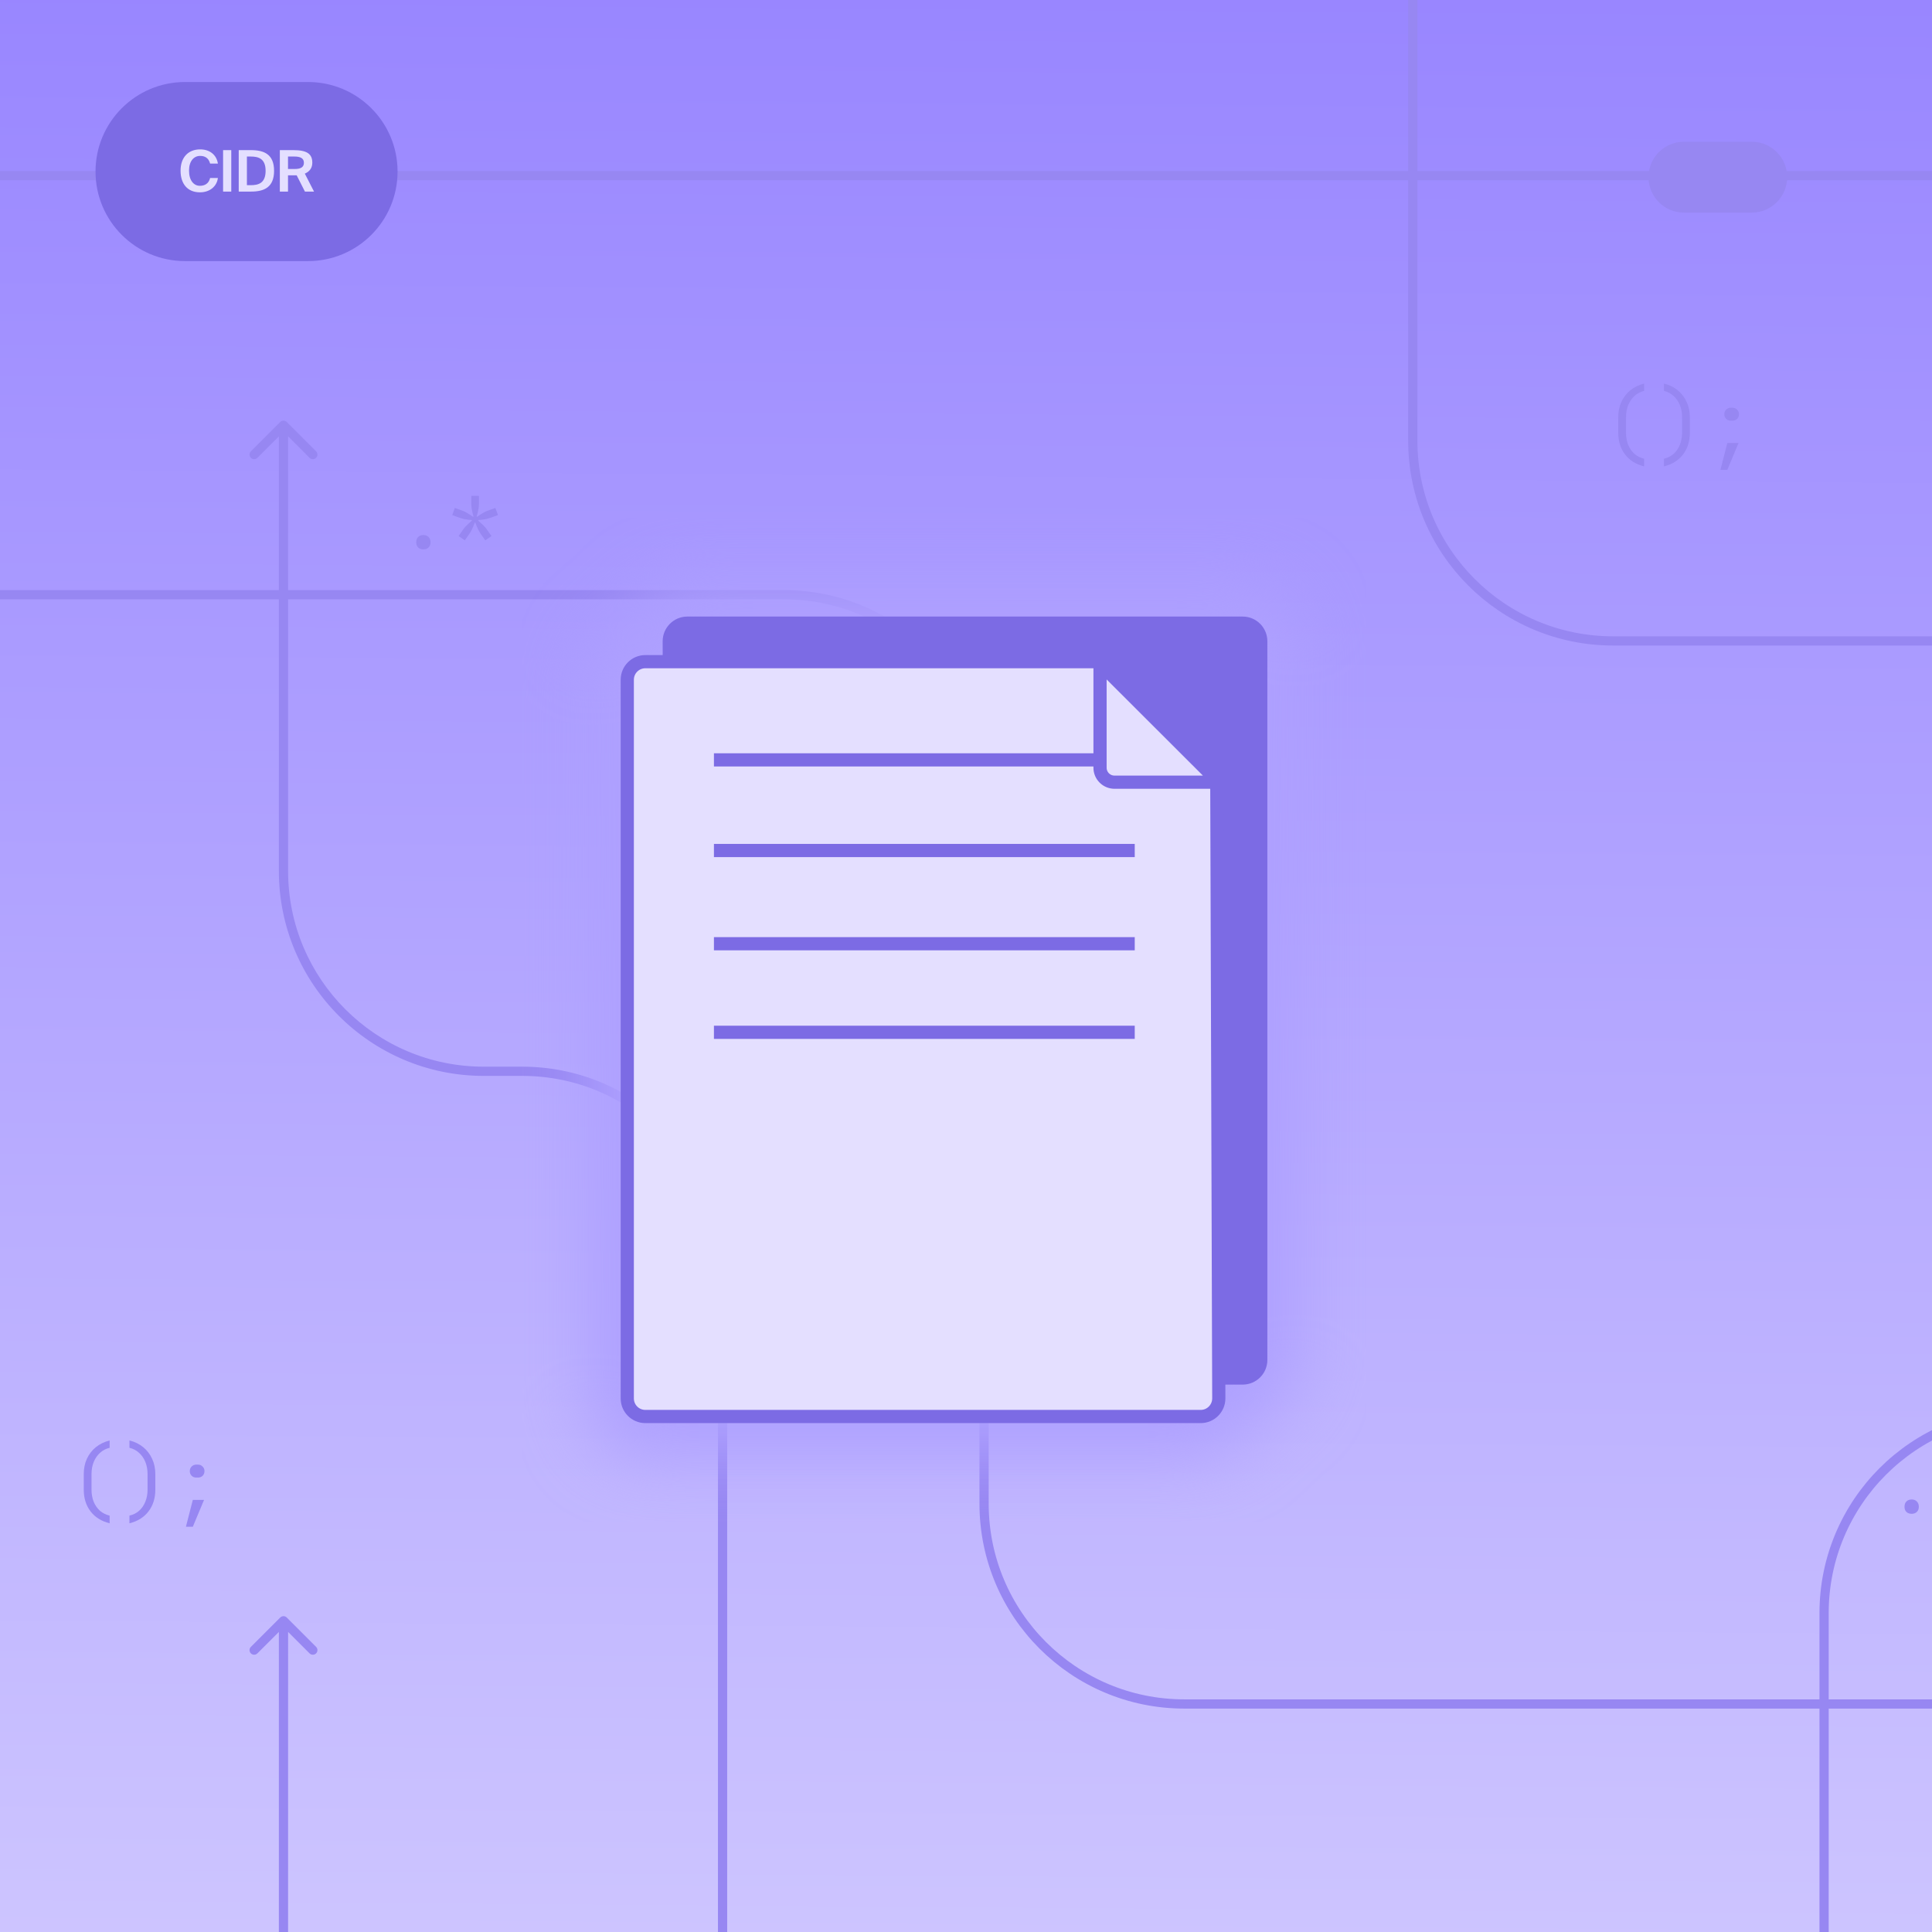
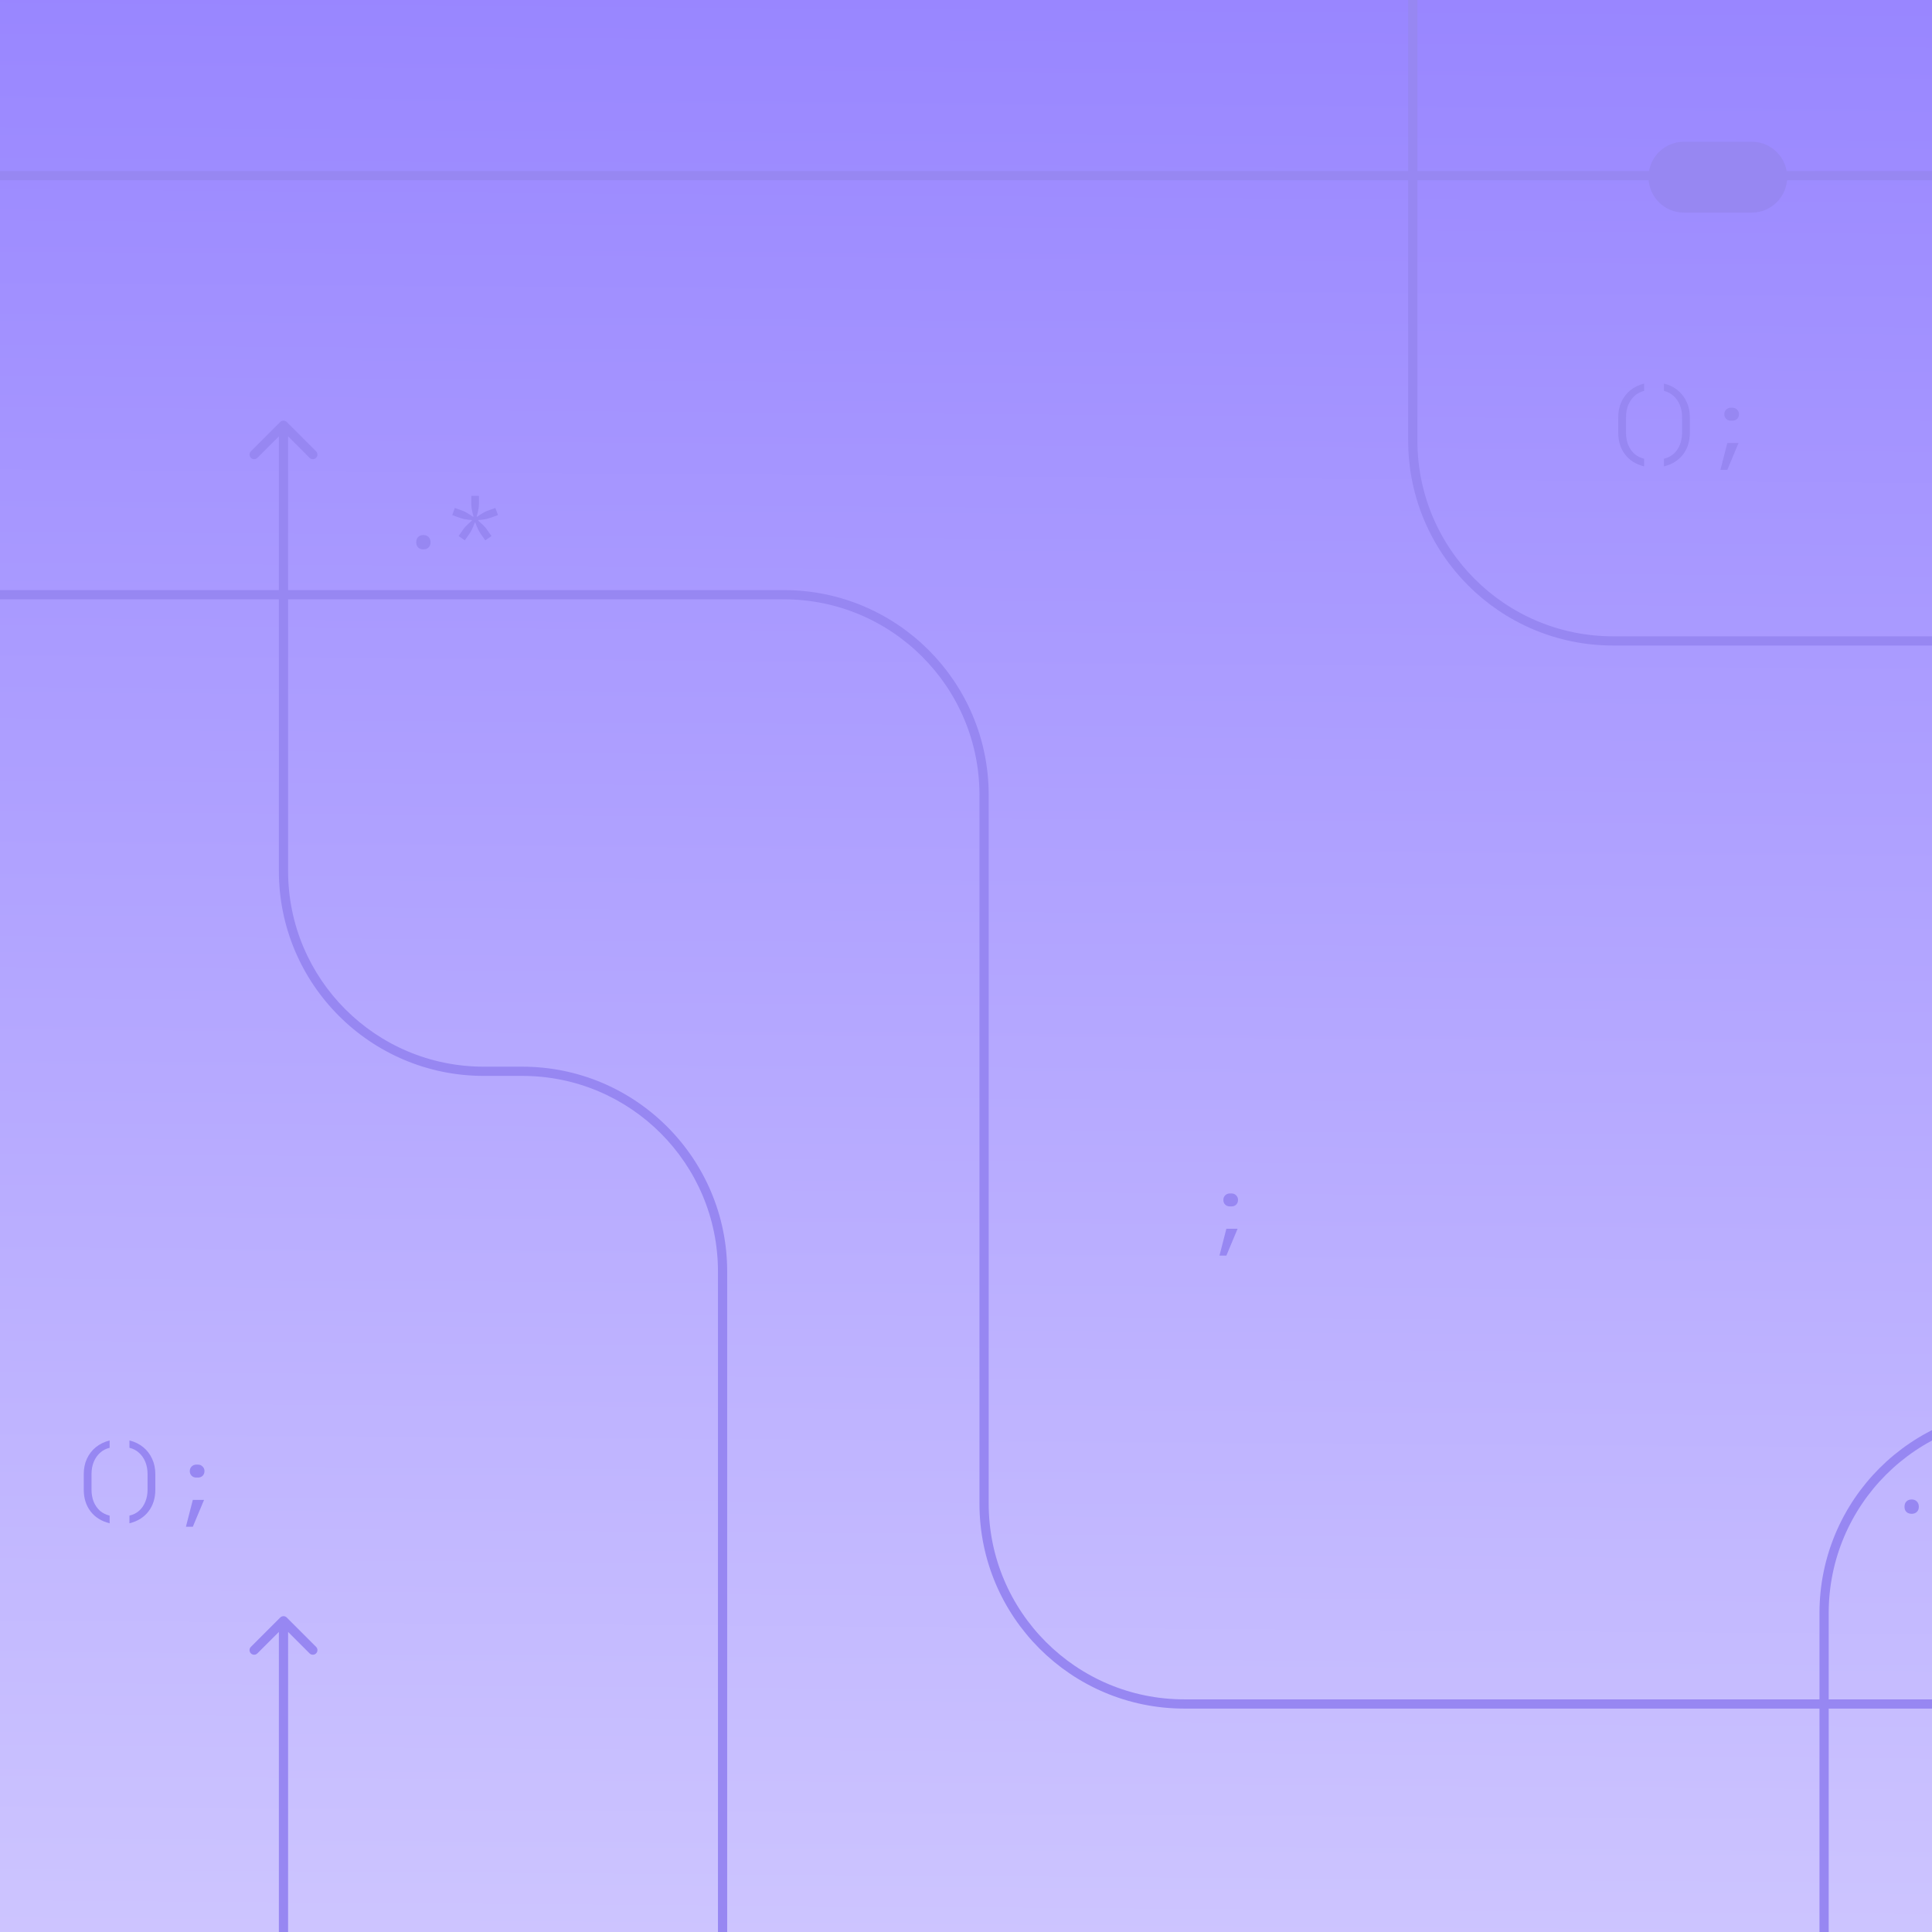
<svg xmlns="http://www.w3.org/2000/svg" width="627" height="627" viewBox="0 0 627 627" fill="none">
  <g clip-path="url(#clip0_10904_38043)">
    <rect width="627" height="627" fill="url(#paint0_linear_10904_38043)" />
    <g clip-path="url(#clip1_10904_38043)">
      <rect width="627" height="627" fill="url(#paint1_linear_10904_38043)" />
      <path d="M-62.999 57.003L948.471 56.999C984.37 56.999 1013.47 86.1 1013.47 121.999L1013.47 393.5C1013.47 429.399 984.37 458.5 948.471 458.5L656.978 458.5C621.079 458.5 591.978 487.601 591.978 523.5L591.978 934.508C591.978 970.406 562.876 999.508 526.978 999.508L387.617 999.508" stroke="#9787F2" stroke-width="2.993" />
      <path d="M786 799.5L786 618C786 582.101 756.898 553 721 553L384.367 553C348.468 553 319.367 523.898 319.367 488L319.367 258C319.367 222.102 290.266 193 254.367 193L-112 193" stroke="#9787F2" stroke-width="2.993" />
      <rect x="579.038" y="46.962" width="21.076" height="43.076" rx="10.538" transform="rotate(90 579.038 46.9619)" fill="#9787F2" stroke="#9787F2" stroke-width="1.924" />
      <path d="M233.004 820.5C233.004 821.326 233.674 821.996 234.5 821.996C235.326 821.996 235.996 821.326 235.996 820.5L234.5 820.5L233.004 820.5ZM93.058 136.942C92.474 136.358 91.526 136.358 90.942 136.942L81.419 146.465C80.835 147.049 80.835 147.996 81.419 148.581C82.004 149.165 82.951 149.165 83.535 148.581L92 140.116L100.464 148.581C101.049 149.165 101.996 149.165 102.58 148.581C103.165 147.996 103.165 147.049 102.58 146.465L93.058 136.942ZM234.5 820.5L235.996 820.5L235.996 412.67L234.5 412.67L233.004 412.67L233.004 820.5L234.5 820.5ZM169.5 347.67L169.5 346.173L156.999 346.173L156.999 347.67L156.999 349.166L169.5 349.166L169.5 347.67ZM92 282.67L93.496 282.67L93.496 138L92 138L90.504 138L90.504 282.67L92 282.67ZM156.999 347.67L156.999 346.173C121.927 346.173 93.496 317.742 93.496 282.67L92 282.67L90.504 282.67C90.504 319.394 120.275 349.166 156.999 349.166L156.999 347.67ZM234.5 412.67L235.996 412.67C235.996 375.945 206.225 346.174 169.5 346.173L169.5 347.67L169.5 349.166C204.572 349.166 233.004 377.598 233.004 412.67L234.5 412.67Z" fill="#9787F2" />
      <path d="M90.504 651C90.504 651.826 91.174 652.496 92 652.496C92.826 652.496 93.496 651.826 93.496 651L92 651L90.504 651ZM93.06 524.942C92.475 524.358 91.528 524.358 90.944 524.942L81.421 534.464C80.837 535.049 80.837 535.996 81.421 536.58C82.005 537.165 82.953 537.165 83.537 536.58L92.002 528.116L100.466 536.581C101.05 537.165 101.998 537.165 102.582 536.581C103.166 535.996 103.166 535.049 102.582 534.465L93.06 524.942ZM92 651L93.496 651L93.498 526L92.002 526L90.505 526L90.504 651L92 651Z" fill="#9787F2" />
      <path d="M458.5 -63L458.499 143C458.499 178.898 487.601 208 523.499 208L742.5 208" stroke="#9787F2" stroke-width="2.993" />
      <path d="M395.76 407.48L398 398.772H401.64L398 407.48H395.76ZM399.12 391.52C398.504 391.52 398 391.324 397.608 390.932C397.216 390.54 397.02 390.036 397.02 389.42C397.02 388.823 397.216 388.328 397.608 387.936C398.019 387.525 398.523 387.32 399.12 387.32H399.68C400.277 387.32 400.772 387.525 401.164 387.936C401.575 388.328 401.78 388.823 401.78 389.42C401.78 390.036 401.584 390.54 401.192 390.932C400.8 391.324 400.296 391.52 399.68 391.52H399.12Z" fill="#9787F2" />
      <path d="M533.58 151.36C530.929 150.707 528.867 149.419 527.392 147.496C525.917 145.573 525.18 143.221 525.18 140.44V135.4C525.18 133.571 525.516 131.919 526.188 130.444C526.879 128.951 527.849 127.691 529.1 126.664C530.369 125.637 531.863 124.909 533.58 124.48V126.86C532.385 127.14 531.349 127.681 530.472 128.484C529.595 129.268 528.913 130.248 528.428 131.424C527.943 132.6 527.7 133.925 527.7 135.4V140.44C527.7 141.877 527.933 143.184 528.4 144.36C528.885 145.536 529.567 146.516 530.444 147.3C531.34 148.065 532.385 148.588 533.58 148.868V151.36ZM540.009 151.36V148.868C541.222 148.588 542.268 148.065 543.145 147.3C544.022 146.516 544.694 145.536 545.161 144.36C545.646 143.184 545.889 141.877 545.889 140.44V135.4C545.889 133.925 545.646 132.6 545.161 131.424C544.676 130.248 543.994 129.268 543.117 128.484C542.24 127.681 541.204 127.14 540.009 126.86V124.48C541.745 124.909 543.238 125.637 544.489 126.664C545.74 127.691 546.701 128.951 547.373 130.444C548.064 131.919 548.409 133.571 548.409 135.4V140.44C548.409 143.221 547.672 145.573 546.197 147.496C544.722 149.419 542.66 150.707 540.009 151.36ZM558.338 152.48L560.578 143.772H564.218L560.578 152.48H558.338ZM561.698 136.52C561.082 136.52 560.578 136.324 560.186 135.932C559.794 135.54 559.598 135.036 559.598 134.42C559.598 133.823 559.794 133.328 560.186 132.936C560.597 132.525 561.101 132.32 561.698 132.32H562.258C562.855 132.32 563.35 132.525 563.742 132.936C564.153 133.328 564.358 133.823 564.358 134.42C564.358 135.036 564.162 135.54 563.77 135.932C563.378 136.324 562.874 136.52 562.258 136.52H561.698Z" fill="#9787F2" />
      <path d="M35.58 494.36C32.929 493.707 30.867 492.419 29.392 490.496C27.917 488.573 27.18 486.221 27.18 483.44V478.4C27.18 476.571 27.516 474.919 28.188 473.444C28.879 471.951 29.849 470.691 31.1 469.664C32.369 468.637 33.863 467.909 35.58 467.48V469.86C34.385 470.14 33.349 470.681 32.472 471.484C31.595 472.268 30.913 473.248 30.428 474.424C29.943 475.6 29.7 476.925 29.7 478.4V483.44C29.7 484.877 29.933 486.184 30.4 487.36C30.885 488.536 31.567 489.516 32.444 490.3C33.34 491.065 34.385 491.588 35.58 491.868V494.36ZM42.009 494.36V491.868C43.222 491.588 44.268 491.065 45.145 490.3C46.022 489.516 46.694 488.536 47.161 487.36C47.646 486.184 47.889 484.877 47.889 483.44V478.4C47.889 476.925 47.646 475.6 47.161 474.424C46.676 473.248 45.994 472.268 45.117 471.484C44.24 470.681 43.204 470.14 42.009 469.86V467.48C43.745 467.909 45.238 468.637 46.489 469.664C47.74 470.691 48.701 471.951 49.373 473.444C50.064 474.919 50.409 476.571 50.409 478.4V483.44C50.409 486.221 49.672 488.573 48.197 490.496C46.722 492.419 44.66 493.707 42.009 494.36ZM60.338 495.48L62.578 486.772H66.218L62.578 495.48H60.338ZM63.698 479.52C63.082 479.52 62.578 479.324 62.186 478.932C61.794 478.54 61.598 478.036 61.598 477.42C61.598 476.823 61.794 476.328 62.186 475.936C62.597 475.525 63.101 475.32 63.698 475.32H64.258C64.856 475.32 65.35 475.525 65.742 475.936C66.153 476.328 66.358 476.823 66.358 477.42C66.358 478.036 66.162 478.54 65.77 478.932C65.378 479.324 64.874 479.52 64.258 479.52H63.698Z" fill="#9787F2" />
      <path d="M137.4 178.28C136.691 178.28 136.121 178.075 135.692 177.664C135.281 177.253 135.076 176.703 135.076 176.012C135.076 175.284 135.281 174.705 135.692 174.276C136.121 173.847 136.691 173.632 137.4 173.632C138.109 173.632 138.669 173.847 139.08 174.276C139.509 174.705 139.724 175.284 139.724 176.012C139.724 176.703 139.509 177.253 139.08 177.664C138.669 178.075 138.109 178.28 137.4 178.28ZM150.857 175.368L148.841 173.968L150.353 171.784C150.596 171.429 150.885 171.084 151.221 170.748C151.557 170.393 151.893 170.067 152.229 169.768C152.584 169.451 152.892 169.18 153.153 168.956L153.069 168.76C152.714 168.723 152.313 168.685 151.865 168.648C151.417 168.592 150.96 168.517 150.493 168.424C150.045 168.312 149.625 168.191 149.233 168.06L146.769 167.164L147.609 164.84L150.073 165.736C150.465 165.867 150.866 166.053 151.277 166.296C151.706 166.52 152.117 166.763 152.509 167.024C152.901 167.267 153.237 167.5 153.517 167.724L153.657 167.612C153.564 167.257 153.461 166.856 153.349 166.408C153.237 165.941 153.144 165.465 153.069 164.98C152.994 164.476 152.957 164.009 152.957 163.58V160.92H155.421V163.58C155.421 164.009 155.384 164.476 155.309 164.98C155.234 165.465 155.141 165.941 155.029 166.408C154.917 166.856 154.805 167.257 154.693 167.612L154.833 167.724C155.132 167.5 155.468 167.267 155.841 167.024C156.233 166.763 156.634 166.52 157.045 166.296C157.474 166.053 157.885 165.867 158.277 165.736L160.769 164.84L161.609 167.164L159.117 168.06C158.744 168.191 158.324 168.312 157.857 168.424C157.409 168.517 156.961 168.592 156.513 168.648C156.065 168.685 155.664 168.723 155.309 168.76L155.197 168.984C155.477 169.208 155.785 169.479 156.121 169.796C156.476 170.095 156.812 170.421 157.129 170.776C157.465 171.112 157.745 171.448 157.969 171.784L159.509 173.968L157.493 175.368L155.953 173.184C155.729 172.848 155.505 172.465 155.281 172.036C155.076 171.607 154.88 171.177 154.693 170.748C154.525 170.319 154.385 169.936 154.273 169.6H154.077C153.965 169.936 153.816 170.319 153.629 170.748C153.461 171.177 153.265 171.607 153.041 172.036C152.836 172.465 152.612 172.848 152.369 173.184L150.857 175.368Z" fill="#9787F2" />
      <path d="M620.4 491.28C619.691 491.28 619.121 491.075 618.692 490.664C618.281 490.253 618.076 489.703 618.076 489.012C618.076 488.284 618.281 487.705 618.692 487.276C619.121 486.847 619.691 486.632 620.4 486.632C621.109 486.632 621.669 486.847 622.08 487.276C622.509 487.705 622.724 488.284 622.724 489.012C622.724 489.703 622.509 490.253 622.08 490.664C621.669 491.075 621.109 491.28 620.4 491.28ZM633.857 488.368L631.841 486.968L633.353 484.784C633.596 484.429 633.885 484.084 634.221 483.748C634.557 483.393 634.893 483.067 635.229 482.768C635.584 482.451 635.892 482.18 636.153 481.956L636.069 481.76C635.714 481.723 635.313 481.685 634.865 481.648C634.417 481.592 633.96 481.517 633.493 481.424C633.045 481.312 632.625 481.191 632.233 481.06L629.769 480.164L630.609 477.84L633.073 478.736C633.465 478.867 633.866 479.053 634.277 479.296C634.706 479.52 635.117 479.763 635.509 480.024C635.901 480.267 636.237 480.5 636.517 480.724L636.657 480.612C636.564 480.257 636.461 479.856 636.349 479.408C636.237 478.941 636.144 478.465 636.069 477.98C635.994 477.476 635.957 477.009 635.957 476.58V473.92H638.421V476.58C638.421 477.009 638.384 477.476 638.309 477.98C638.234 478.465 638.141 478.941 638.029 479.408C637.917 479.856 637.805 480.257 637.693 480.612L637.833 480.724C638.132 480.5 638.468 480.267 638.841 480.024C639.233 479.763 639.634 479.52 640.045 479.296C640.474 479.053 640.885 478.867 641.277 478.736L643.769 477.84L644.609 480.164L642.117 481.06C641.744 481.191 641.324 481.312 640.857 481.424C640.409 481.517 639.961 481.592 639.513 481.648C639.065 481.685 638.664 481.723 638.309 481.76L638.197 481.984C638.477 482.208 638.785 482.479 639.121 482.796C639.476 483.095 639.812 483.421 640.129 483.776C640.465 484.112 640.745 484.448 640.969 484.784L642.509 486.968L640.493 488.368L638.953 486.184C638.729 485.848 638.505 485.465 638.281 485.036C638.076 484.607 637.88 484.177 637.693 483.748C637.525 483.319 637.385 482.936 637.273 482.6H637.077C636.965 482.936 636.816 483.319 636.629 483.748C636.461 484.177 636.265 484.607 636.041 485.036C635.836 485.465 635.612 485.848 635.369 486.184L633.857 488.368Z" fill="#9787F2" />
    </g>
-     <g filter="url(#filter0_f_10904_38043)">
-       <mask id="path-12-outside-1_10904_38043" maskUnits="userSpaceOnUse" x="190.43" y="189.094" width="232" height="284" fill="black">
-         <rect fill="white" x="190.43" y="189.094" width="232" height="284" />
-         <path d="M403.29 200.094C407.721 200.094 411.304 203.677 411.304 208.108V441.336C411.304 445.767 407.721 449.35 403.29 449.351H397.668L397.682 453.807V453.813C397.682 458.237 394.108 461.847 389.668 461.847H209.445C205.014 461.846 201.431 458.263 201.43 453.832V220.604C201.431 216.174 205.014 212.59 209.445 212.59H215.067L215.052 208.134V208.127C215.053 203.704 218.627 200.094 223.067 200.094H403.29Z" />
-       </mask>
-       <path d="M403.29 200.094C407.721 200.094 411.304 203.677 411.304 208.108V441.336C411.304 445.767 407.721 449.35 403.29 449.351H397.668L397.682 453.807V453.813C397.682 458.237 394.108 461.847 389.668 461.847H209.445C205.014 461.846 201.431 458.263 201.43 453.832V220.604C201.431 216.174 205.014 212.59 209.445 212.59H215.067L215.052 208.134V208.127C215.053 203.704 218.627 200.094 223.067 200.094H403.29Z" fill="#AEA0FF" />
-       <path d="M403.29 200.094L403.29 189.421H403.29V200.094ZM411.304 208.108H421.977L421.977 208.107L411.304 208.108ZM411.304 441.336L421.977 441.337V441.336H411.304ZM403.29 449.351V460.023H403.29L403.29 449.351ZM397.668 449.351V438.678H386.96L386.995 449.386L397.668 449.351ZM397.682 453.807H408.355V453.789L408.355 453.772L397.682 453.807ZM397.682 453.813L408.355 453.813V453.813H397.682ZM389.668 461.847V472.519H389.668L389.668 461.847ZM209.445 461.847L209.444 472.519H209.445V461.847ZM201.43 453.832H190.758V453.833L201.43 453.832ZM201.43 220.604L190.758 220.603V220.604H201.43ZM209.445 212.59V201.918L209.444 201.918L209.445 212.59ZM215.067 212.59V223.262H225.775L225.739 212.555L215.067 212.59ZM215.052 208.134H204.38V208.151L204.38 208.169L215.052 208.134ZM215.052 208.127L204.38 208.127V208.127H215.052ZM223.067 200.094V189.421H223.066L223.067 200.094ZM403.29 200.094L403.289 210.766C401.826 210.766 400.632 209.571 400.632 208.109L411.304 208.108L421.977 208.107C421.976 197.783 413.616 189.422 403.29 189.421L403.29 200.094ZM411.304 208.108H400.632V441.336H411.304H421.977V208.108H411.304ZM411.304 441.336L400.632 441.335C400.632 439.873 401.826 438.678 403.289 438.678L403.29 449.351L403.29 460.023C413.616 460.022 421.976 451.661 421.977 441.337L411.304 441.336ZM403.29 449.351V438.678H397.668V449.351V460.023H403.29V449.351ZM397.668 449.351L386.995 449.386L387.01 453.842L397.682 453.807L408.355 453.772L408.34 449.316L397.668 449.351ZM397.682 453.807H387.01V453.813H397.682H408.355V453.807H397.682ZM397.682 453.813L387.01 453.813C387.01 452.389 388.167 451.174 389.667 451.174L389.668 461.847L389.668 472.519C400.048 472.519 408.355 464.084 408.355 453.813L397.682 453.813ZM389.668 461.847V451.174H209.445V461.847V472.519H389.668V461.847ZM209.445 461.847L209.446 451.174C210.908 451.174 212.103 452.368 212.103 453.831L201.43 453.832L190.758 453.833C190.759 464.158 199.12 472.518 209.444 472.519L209.445 461.847ZM201.43 453.832H212.103V220.604H201.43H190.758V453.832H201.43ZM201.43 220.604L212.103 220.606C212.103 222.068 210.909 223.262 209.446 223.262L209.445 212.59L209.444 201.918C199.12 201.919 190.759 210.279 190.758 220.603L201.43 220.604ZM209.445 212.59V223.262H215.067V212.59V201.918H209.445V212.59ZM215.067 212.59L225.739 212.555L225.725 208.099L215.052 208.134L204.38 208.169L204.395 212.625L215.067 212.59ZM215.052 208.134H225.725V208.127H215.052H204.38V208.134H215.052ZM215.052 208.127L225.725 208.127C225.725 209.552 224.568 210.766 223.068 210.766L223.067 200.094L223.066 189.421C212.687 189.422 204.38 197.856 204.38 208.127L215.052 208.127ZM223.067 200.094V210.766H403.29V200.094V189.421H223.067V200.094Z" fill="#AEA0FF" mask="url(#path-12-outside-1_10904_38043)" />
-     </g>
-     <path d="M223.068 202.236H403.289C406.538 202.236 409.163 204.861 409.163 208.11V441.336C409.163 444.585 406.538 447.209 403.289 447.209H256.363L255.738 446.584L217.837 408.737V408.094L217.194 208.128C217.194 204.879 219.818 202.236 223.068 202.236Z" fill="#7C6BE4" stroke="#7C6BE4" stroke-width="4.282" stroke-miterlimit="10" />
-     <path d="M389.667 459.705H209.446C206.197 459.705 203.572 457.081 203.572 453.832V220.606C203.572 217.357 206.197 214.732 209.446 214.732H356.372L356.997 215.357L394.898 253.205V253.847L395.541 453.814C395.541 457.063 392.917 459.705 389.667 459.705Z" fill="#E4DFFF" stroke="#7C6BE4" stroke-width="4.282" stroke-miterlimit="10" />
-     <path d="M231.695 246.604H368.263" stroke="#7C6BE4" stroke-width="4.282" stroke-miterlimit="10" />
-     <path d="M231.695 276.021H368.263" stroke="#7C6BE4" stroke-width="4.282" stroke-miterlimit="10" />
-     <path d="M231.695 306.271H368.263" stroke="#7C6BE4" stroke-width="4.282" stroke-miterlimit="10" />
-     <path d="M231.695 335.018H368.263" stroke="#7C6BE4" stroke-width="4.282" stroke-miterlimit="10" />
-     <path d="M394.9 253.206V253.849H361.694C359.105 253.849 356.999 251.742 356.999 249.154V215.877C356.999 215.68 357.231 215.591 357.374 215.716L394.9 253.188V253.206Z" fill="#E4DFFF" stroke="#7C6BE4" stroke-width="4.282" stroke-miterlimit="10" />
-     <rect x="31" y="26.617" width="98.023" height="58.116" rx="29.058" fill="#7C6BE4" />
-     <path d="M68.193 57.759H70.717C70.364 60.487 68.1 62.417 64.89 62.417C60.881 62.417 58.599 59.689 58.599 55.383C58.599 51.134 61.048 48.48 64.964 48.48C68.119 48.48 70.272 50.28 70.717 53.082H68.193C67.692 51.208 66.43 50.596 64.945 50.596C62.922 50.596 61.345 52.266 61.345 55.383C61.345 58.594 62.922 60.301 64.853 60.301C66.448 60.301 67.748 59.596 68.193 57.759ZM75.055 48.721V62.176H72.401V48.721H75.055ZM86.198 55.439C86.198 51.412 83.804 50.8 81.354 50.8H80.129V60.097H81.354C83.804 60.097 86.198 59.503 86.198 55.439ZM77.476 48.721H81.466C85.734 48.721 88.945 50.094 88.945 55.439C88.945 60.784 85.734 62.176 81.466 62.176H77.476V48.721ZM98.961 62.176L96.289 56.905H95.658H93.468V62.176H90.814V48.721H95.231C99.666 48.721 101.355 49.983 101.355 52.804C101.355 54.363 100.613 55.625 98.924 56.349L101.912 62.176H98.961ZM95.528 50.8H93.468V54.845H95.658C97.736 54.845 98.627 54.159 98.627 52.822C98.627 51.264 97.328 50.8 95.528 50.8Z" fill="#E4DFFF" />
  </g>
  <defs>
-     <filter id="filter0_f_10904_38043" x="169.413" y="168.077" width="273.908" height="325.787" filterUnits="userSpaceOnUse" color-interpolation-filters="sRGB">
-       <feFlood flood-opacity="0" result="BackgroundImageFix" />
-       <feBlend mode="normal" in="SourceGraphic" in2="BackgroundImageFix" result="shape" />
-       <feGaussianBlur stdDeviation="10.672" result="effect1_foregroundBlur_10904_38043" />
-     </filter>
    <linearGradient id="paint0_linear_10904_38043" x1="307.753" y1="-32.263" x2="302.079" y2="763.324" gradientUnits="userSpaceOnUse">
      <stop stop-color="#9683FF" />
      <stop offset="0.939" stop-color="#D4CDFF" />
    </linearGradient>
    <linearGradient id="paint1_linear_10904_38043" x1="307.753" y1="-32.263" x2="302.079" y2="763.324" gradientUnits="userSpaceOnUse">
      <stop stop-color="#9683FF" />
      <stop offset="0.939" stop-color="#D4CDFF" />
    </linearGradient>
    <clipPath id="clip0_10904_38043">
      <rect width="627" height="627" fill="white" />
    </clipPath>
    <clipPath id="clip1_10904_38043">
      <rect width="627" height="627" fill="white" />
    </clipPath>
  </defs>
</svg>
